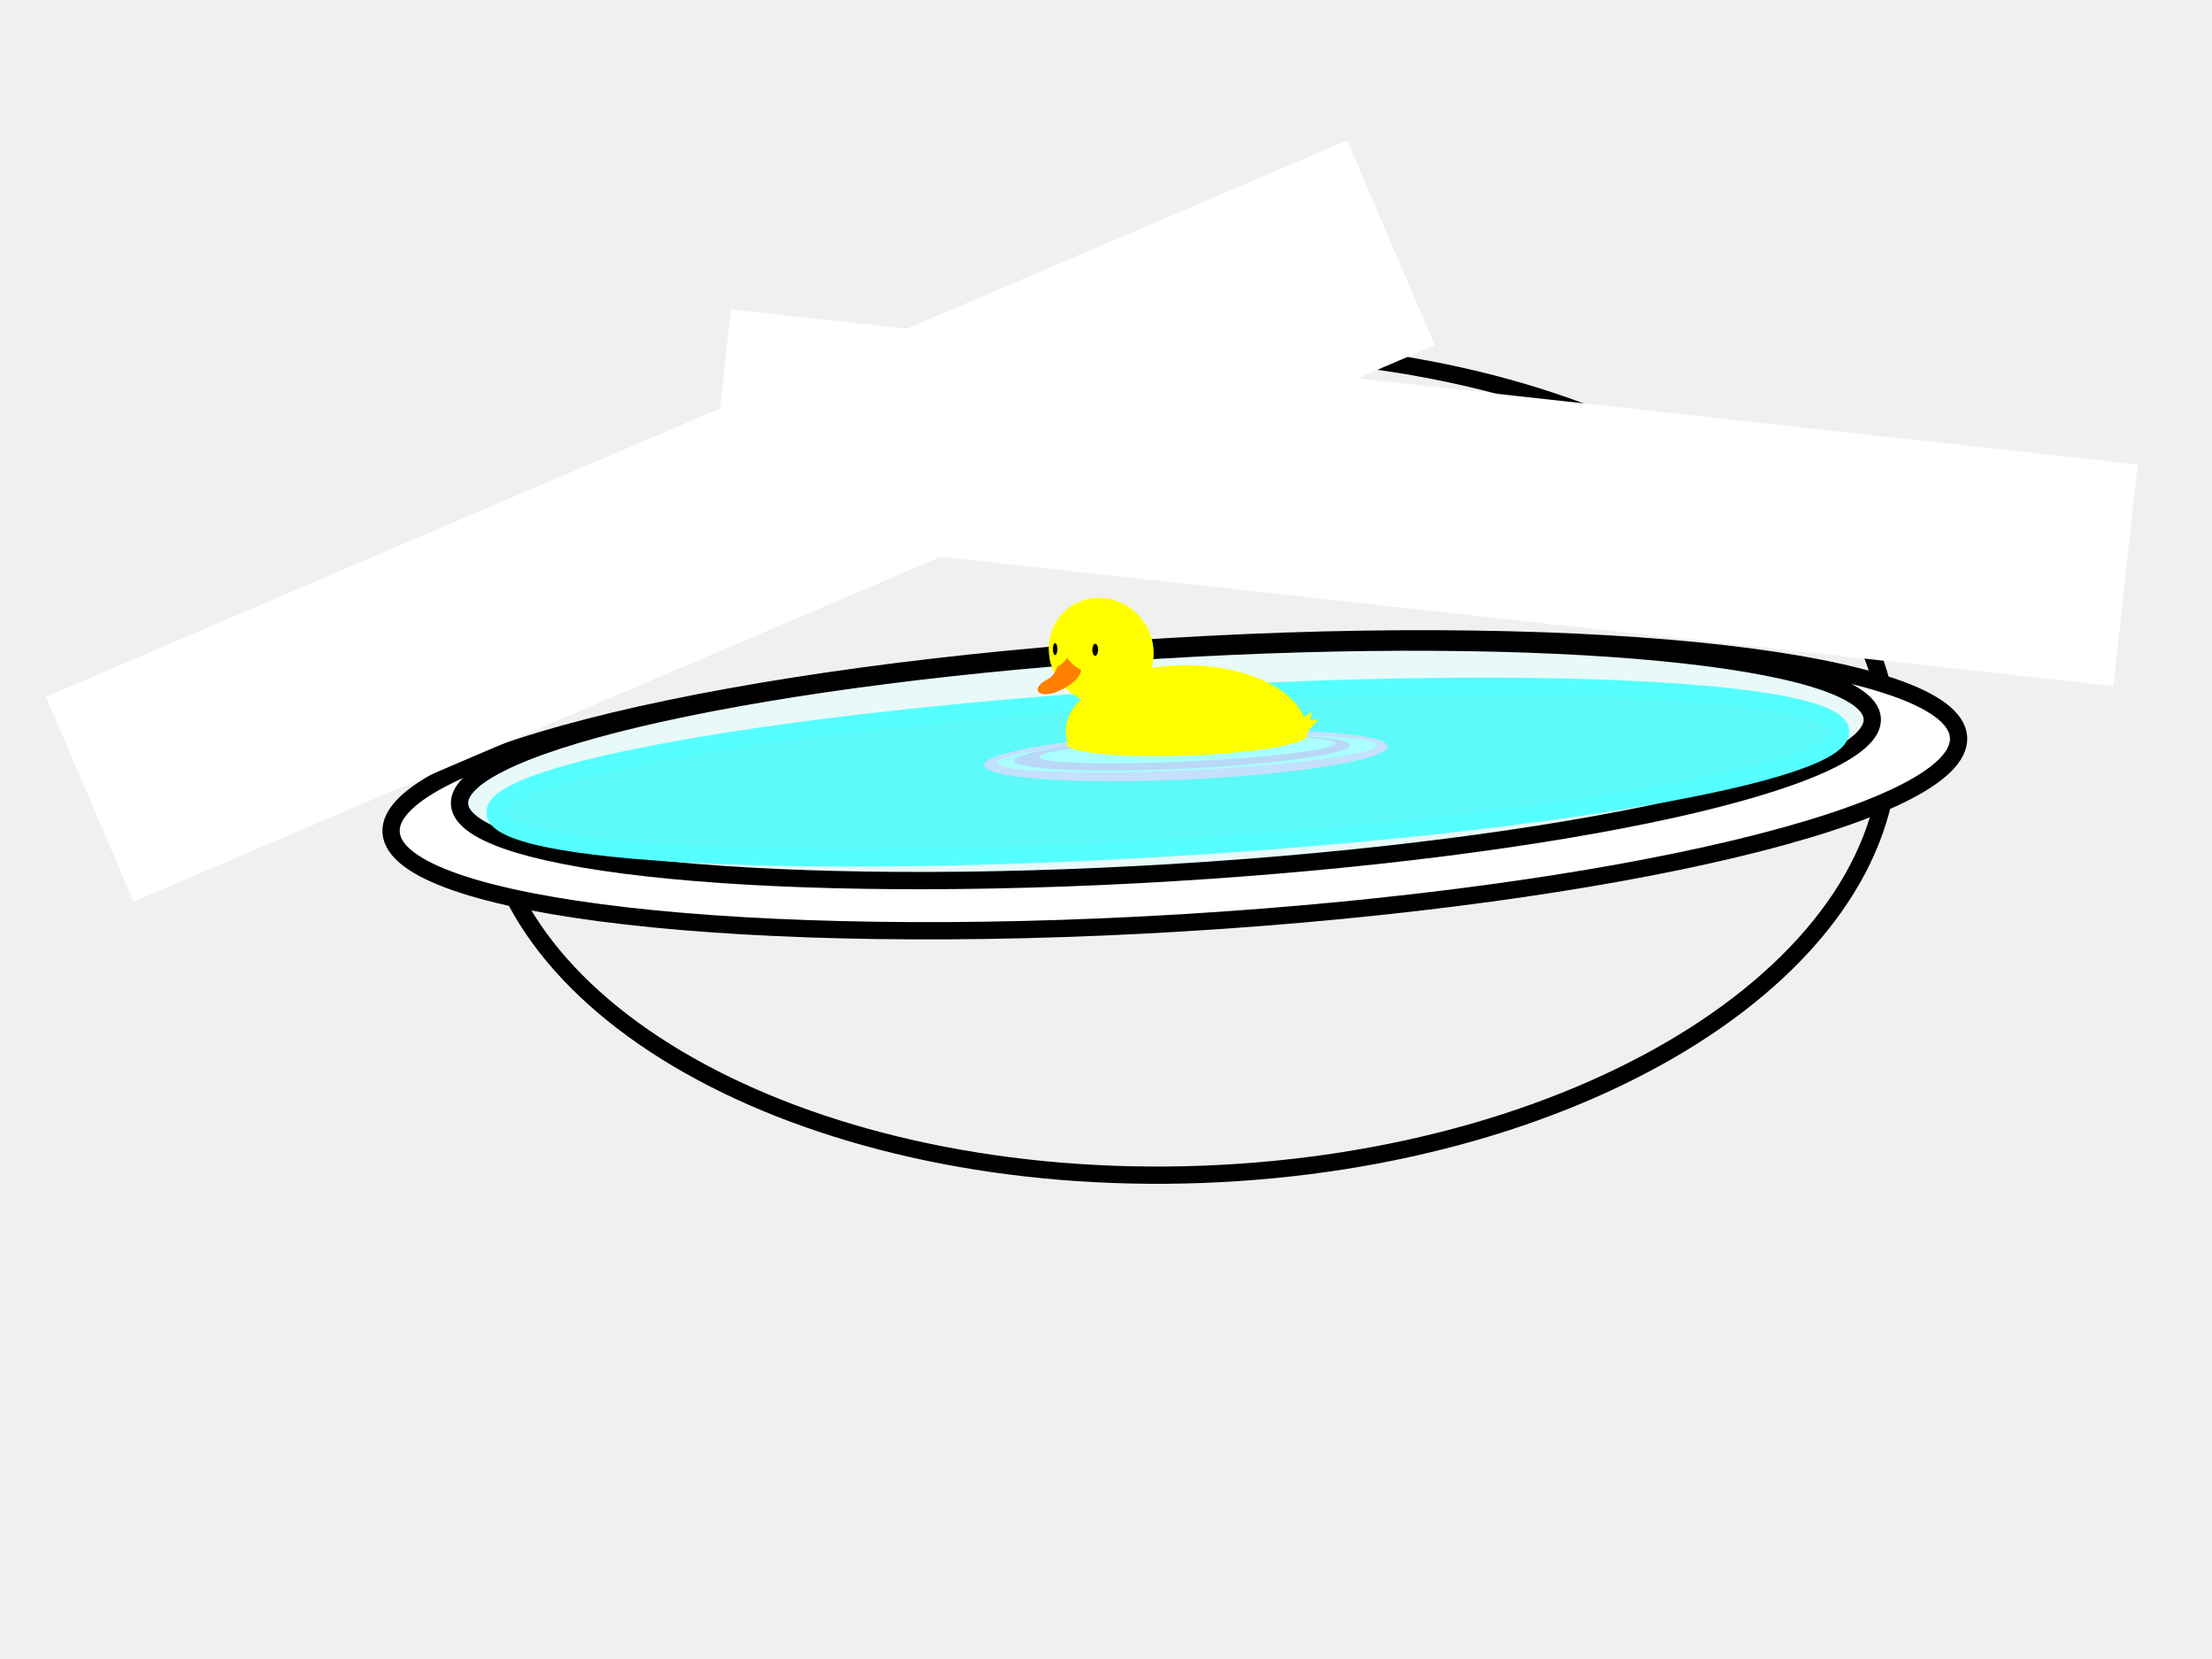
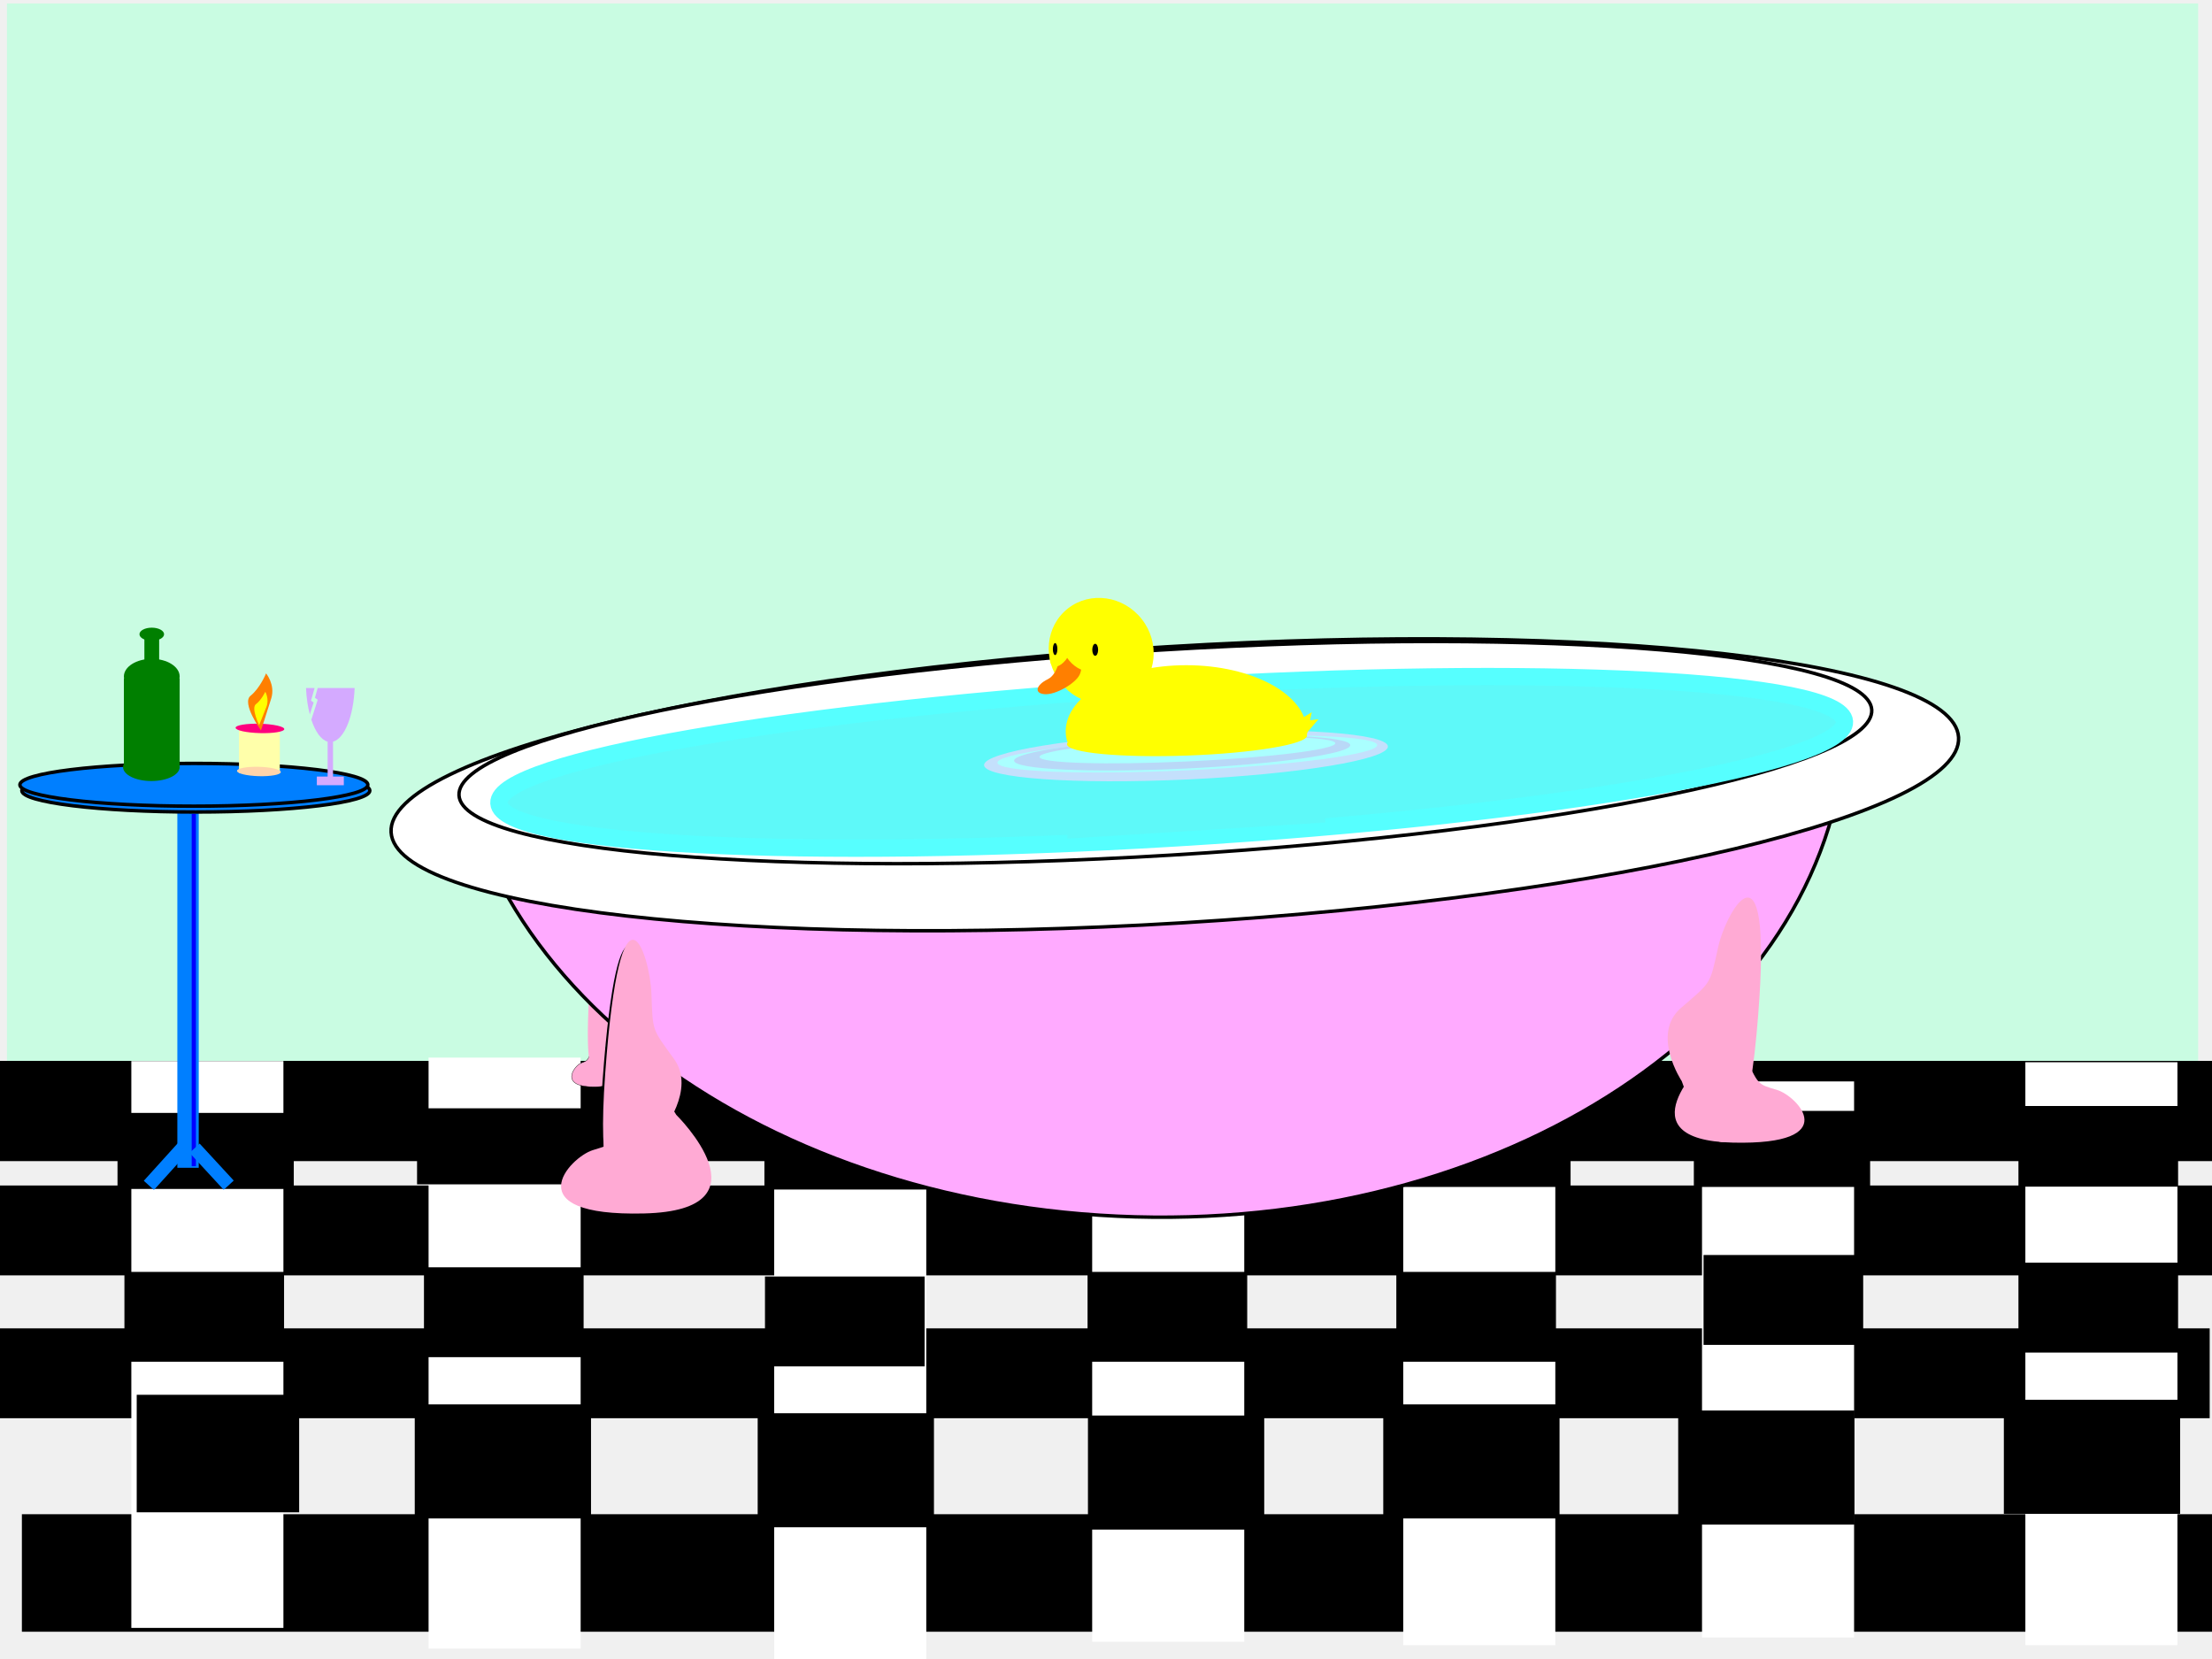
<svg xmlns="http://www.w3.org/2000/svg" width="640" height="480">
  <g>
-     <ellipse stroke="#000000" transform="rotate(-2.143474 343.4794,220.6466) " ry="119.204" rx="203.289" id="svg_6" cy="220.647" cx="343.479" stroke-linecap="null" stroke-linejoin="null" stroke-dasharray="null" stroke-width="5" fill="none" />
-     <ellipse stroke="#000000" id="svg_2" transform="rotate(-3.468238 339.915,227.0658) " ry="39.997" rx="227.175" cy="227.066" cx="339.915" stroke-width="5" fill="#ffffff" />
-     <ellipse transform="rotate(-3.468238 337.3326,220.2839) " stroke="#000000" ry="32.25" rx="204.75" id="svg_1" cy="220.284" cx="337.333" stroke-width="5" fill="#e8f9f9" />
-     <rect stroke="#000000" transform="rotate(6.292124 411.4577,143.9976) " id="svg_7" height="64.498" width="409.5" y="111.749" x="206.708" stroke-linecap="null" stroke-linejoin="null" stroke-dasharray="null" stroke-width="0" fill="#ffffff" />
-     <rect id="svg_8" stroke="#000000" transform="rotate(-23.1563 214.2077,150.7476) " height="64.498" width="409.5" y="118.499" x="9.458" stroke-linecap="null" stroke-linejoin="null" stroke-dasharray="null" stroke-width="0" fill="#ffffff" />
-     <ellipse stroke="#56ffff" id="svg_9" transform="rotate(-3.468238 337.88,223.3936) " ry="21.883" rx="195.018" cy="223.394" cx="337.88" stroke-width="5" fill="#5ef9f9" />
-     <ellipse stroke="#56ffff" transform="rotate(51.97123 318.6129,188.3416) " id="svg_12" ry="14.915" rx="15.614" cy="188.342" cx="318.613" stroke-linecap="null" stroke-linejoin="null" stroke-dasharray="null" stroke-width="0" fill="#ffff00" />
-     <path transform="rotate(-68.77132 307.1241,195.117) " stroke="#000000" id="svg_21" d="m312.721,192.597c0,0 -5.67,1.791 -8.36,-0.689c-2.69,-2.48 -5.234,-2.342 -4.362,0.689c0.872,3.031 6.033,7.165 8.868,7.441c2.835,0.276 5.234,-2.205 5.525,-2.756c0.291,-0.551 -1.672,-4.685 -1.672,-4.685z" stroke-linecap="null" stroke-linejoin="null" stroke-dasharray="null" stroke-width="0" fill="#ff7f00" />
-     <polygon fill="none" id="svg_25" />
-     <ellipse stroke="#000000" transform="rotate(43.55582 312.1505,189.8388) " ry="2.928" rx="5.408" id="svg_16" cy="189.839" cx="312.151" stroke-linecap="null" stroke-linejoin="null" stroke-dasharray="null" stroke-width="0" fill="#ffff00" />
-     <ellipse stroke="#000000" fill="#000000" stroke-width="0" stroke-dasharray="null" stroke-linejoin="null" stroke-linecap="null" cx="316.875" cy="188.003" rx="0.847" ry="1.735" id="svg_4" />
-     <ellipse stroke="#000000" id="svg_18" transform="rotate(-62.46756 307.1151,188.0957) " ry="2.603" rx="5.2" cy="188.096" cx="307.115" stroke-linecap="null" stroke-linejoin="null" stroke-dasharray="null" stroke-width="0" fill="#ffff00" />
-     <ellipse stroke="#000000" fill="#000000" stroke-width="0" stroke-dasharray="null" stroke-linejoin="null" stroke-linecap="null" cx="305.279" cy="187.795" id="svg_3" rx="0.655" ry="1.735" />
-     <ellipse stroke="#000000" transform="rotate(-2.663032 342.4492,217.3705) " ry="5.153" rx="43.901" id="svg_22" cy="217.37" cx="342.449" stroke-linecap="null" stroke-linejoin="null" stroke-dasharray="null" stroke-width="0" fill="#aaffff" />
-     <ellipse stroke="#56ffff" ry="19.125" rx="34.875" id="svg_10" cy="211.587" cx="343.221" stroke-linecap="null" stroke-linejoin="null" stroke-dasharray="null" stroke-width="0" fill="#ffff00" />
-     <rect stroke="#56ffff" transform="rotate(-3.576286 345.584,231.0431) " id="svg_11" height="18.555" width="74.761" y="221.766" x="308.203" stroke-linecap="null" stroke-linejoin="null" stroke-dasharray="null" stroke-width="0" fill="#5ef9f9" />
-     <ellipse stroke="#000000" id="svg_28" transform="rotate(-2.663032 343.1413,218.6778) " ry="6.855" rx="58.485" cy="218.678" cx="343.141" stroke-linecap="null" stroke-linejoin="null" stroke-dasharray="null" stroke-width="0" fill="#c4e0fc" />
-     <path stroke="#000000" transform="rotate(-77.53277 371.1157,211.2268) " id="svg_20" d="m364.247,218.342l0,-14.23l13.738,14.23l-13.738,0z" stroke-linecap="null" stroke-linejoin="null" stroke-dasharray="null" stroke-width="0" fill="#ffff00" />
-     <ellipse stroke="#000000" id="svg_27" transform="rotate(-2.663032 343.5235,218.1217) " ry="4.745" rx="54.998" cy="218.122" cx="343.524" stroke-linecap="null" stroke-linejoin="null" stroke-dasharray="null" stroke-width="0" fill="#aaffff" />
-     <ellipse stroke="#000000" id="svg_26" transform="rotate(-2.663032 342.0456,217.832) " ry="4.576" rx="48.691" cy="217.832" cx="342.046" stroke-linecap="null" stroke-linejoin="null" stroke-dasharray="null" stroke-width="0" fill="#b9d8f7" />
-     <ellipse stroke="#000000" id="svg_23" transform="rotate(-2.663032 343.5543,217.0234) " ry="3.285" rx="42.829" cy="217.023" cx="343.554" stroke-linecap="null" stroke-linejoin="null" stroke-dasharray="null" stroke-width="0" fill="#aaffff" />
-     <ellipse stroke="#56ffff" transform="rotate(-2.08539 343.4427,214.0538) " id="svg_24" ry="4.555" rx="34.76" cy="214.054" cx="343.443" stroke-linecap="null" stroke-linejoin="null" stroke-dasharray="null" stroke-width="0" fill="#ffff00" />
-     <path stroke="#000000" id="svg_29" transform="rotate(-49.54207 376.672,208.7239) " d="m373.06,211.965l0,-6.482l7.223,6.482l-7.223,0z" stroke-linecap="null" stroke-linejoin="null" stroke-dasharray="null" stroke-width="0" fill="#ffff00" />
+     <rect id="svg_67" height="314" width="634" y="1" x="2" stroke-linecap="null" stroke-linejoin="null" stroke-dasharray="null" stroke-width="0" stroke="#000000" fill="#c9fce2" />
+     <rect stroke="#000000" id="svg_37" height="34" width="638" y="438.111" x="6.333" stroke-linecap="null" stroke-linejoin="null" stroke-dasharray="null" stroke-width="0" fill="#000000" />
+     <rect stroke="#000000" id="svg_36" height="26" width="641" y="384.333" x="-1.667" stroke-linecap="null" stroke-linejoin="null" stroke-dasharray="null" stroke-width="0" fill="#000000" />
+     <rect stroke="#000000" id="svg_35" height="26" width="642" y="343" x="-0" stroke-linecap="null" stroke-linejoin="null" stroke-dasharray="null" stroke-width="0" fill="#000000" />
+     <rect stroke="#000000" id="svg_31" height="29" width="642" y="306.949" x="-1.984" stroke-linecap="null" stroke-linejoin="null" stroke-dasharray="null" stroke-width="0" fill="#000000" />
+     <rect stroke="#000000" id="svg_44" height="168.667" width="44" y="307.333" x="586" stroke-linecap="null" stroke-linejoin="null" stroke-dasharray="null" stroke-width="0" fill="#ffffff" />
+     <rect stroke="#000000" id="svg_43" height="160.889" width="44" y="312.889" x="492.444" stroke-linecap="null" stroke-linejoin="null" stroke-dasharray="null" stroke-width="0" fill="#ffffff" />
+     <rect stroke="#000000" id="svg_42" height="193" width="44" y="283" x="406" stroke-linecap="null" stroke-linejoin="null" stroke-dasharray="null" stroke-width="0" fill="#ffffff" />
+     <rect stroke="#000000" id="svg_41" height="193" width="44" y="282" x="316" stroke-linecap="null" stroke-linejoin="null" stroke-dasharray="null" stroke-width="0" fill="#ffffff" />
+     <rect stroke="#000000" id="svg_40" height="196" width="44" y="285" x="224" stroke-linecap="null" stroke-linejoin="null" stroke-dasharray="null" stroke-width="0" fill="#ffffff" />
+     <rect id="svg_63" stroke="#000000" height="22" width="51" y="322.167" x="221.167" stroke-linecap="null" stroke-linejoin="null" stroke-dasharray="null" stroke-width="0" fill="#000000" />
+     <rect id="svg_64" stroke="#000000" height="22" width="51" y="322.167" x="311.167" stroke-linecap="null" stroke-linejoin="null" stroke-dasharray="null" stroke-width="0" fill="#000000" />
+     <rect id="svg_65" stroke="#000000" height="22" width="51" y="321.417" x="403.417" stroke-linecap="null" stroke-linejoin="null" stroke-dasharray="null" stroke-width="0" fill="#000000" />
+     <rect stroke="#000000" id="svg_39" height="171" width="44" y="306" x="124" stroke-linecap="null" stroke-linejoin="null" stroke-dasharray="null" stroke-width="0" fill="#ffffff" />
+     <path stroke="#000000" id="svg_69" d="m175.49,303.711c0,0 8.532,10.394 -2.823,10.732c-11.355,0.339 -6.544,-6.101 -4.491,-6.891c2.053,-0.791 1.86,-0.565 3.4,-4.858c1.54,-4.293 3.913,1.017 3.913,1.017z" stroke-linecap="null" stroke-linejoin="null" stroke-dasharray="null" stroke-width="0.1" fill="#ffaad4" />
+     <path stroke="#000000" id="svg_68" transform="rotate(94.68255 176.6907,273.5451) " d="m195.643,270.419c0,0 46.067,8.07 -15.24,8.333c-61.307,0.263 -35.329,-4.737 -24.246,-5.351c11.084,-0.614 10.045,-0.439 18.357,-3.772c8.313,-3.333 21.128,0.789 21.128,0.789z" stroke-linecap="null" stroke-linejoin="null" stroke-dasharray="null" stroke-width="0" fill="#ffaad4" />
+     <ellipse stroke="#000000" fill="#ffaaff" stroke-dasharray="null" stroke-linejoin="null" stroke-linecap="null" cx="332.535" cy="204.065" id="svg_6" rx="201.563" ry="148.066" transform="rotate(1.585239 332.5346,204.0653) " />
+     <rect stroke="#000000" fill="#c9fce2" stroke-width="0" stroke-dasharray="null" stroke-linejoin="null" stroke-linecap="null" x="125.543" y="42.963" width="428.048" height="177.775" transform="rotate(-3.534012 339.5667,131.8504) " id="svg_8" />
+     <ellipse fill="#ffffff" cx="339.915" cy="227.066" rx="227.175" ry="39.997" transform="rotate(-3.468238 339.915,227.0658) " id="svg_2" stroke="#000000" />
+     <ellipse stroke="#000000" fill="#ffffff" cx="337.179" cy="217.748" id="svg_1" rx="204.75" ry="29.709" transform="rotate(-3.468238 337.1789,217.7478) " />
+     <ellipse fill="#5ef9f9" stroke-width="5" cx="339.005" cy="220.581" rx="195.018" ry="21.883" transform="rotate(-3.468238 339.0049,220.5811) " id="svg_9" stroke="#56ffff" />
+     <ellipse fill="#ffff00" stroke-width="0" stroke-dasharray="null" stroke-linejoin="null" stroke-linecap="null" cx="318.613" cy="188.342" rx="15.614" ry="14.915" id="svg_12" transform="rotate(51.97123 318.6129,188.3416) " stroke="#56ffff" />
+     <path fill="#ff7f00" stroke-width="0" stroke-dasharray="null" stroke-linejoin="null" stroke-linecap="null" d="m312.721,192.597c0,0 -5.67,1.791 -8.36,-0.689c-2.69,-2.48 -5.234,-2.342 -4.362,0.689c0.872,3.031 6.033,7.165 8.868,7.441c2.835,0.276 5.234,-2.205 5.525,-2.756c0.291,-0.551 -1.672,-4.685 -1.672,-4.685z" id="svg_21" stroke="#000000" transform="rotate(-68.77132 307.1241,195.117) " />
+     <polygon id="svg_25" fill="none" />
+     <ellipse fill="#ffff00" stroke-width="0" stroke-dasharray="null" stroke-linejoin="null" stroke-linecap="null" cx="312.151" cy="189.839" id="svg_16" rx="5.408" ry="2.928" transform="rotate(43.55582 312.1505,189.8388) " stroke="#000000" />
+     <ellipse id="svg_4" ry="1.735" rx="0.847" cy="188.003" cx="316.875" stroke-linecap="null" stroke-linejoin="null" stroke-dasharray="null" stroke-width="0" fill="#000000" stroke="#000000" />
+     <ellipse fill="#ffff00" stroke-width="0" stroke-dasharray="null" stroke-linejoin="null" stroke-linecap="null" cx="307.115" cy="188.096" rx="5.2" ry="2.603" transform="rotate(-62.46756 307.1151,188.0957) " id="svg_18" stroke="#000000" />
+     <ellipse ry="1.735" rx="0.655" id="svg_3" cy="187.795" cx="305.279" stroke-linecap="null" stroke-linejoin="null" stroke-dasharray="null" stroke-width="0" fill="#000000" stroke="#000000" />
+     <ellipse fill="#aaffff" stroke-width="0" stroke-dasharray="null" stroke-linejoin="null" stroke-linecap="null" cx="342.449" cy="217.37" id="svg_22" rx="43.901" ry="5.153" transform="rotate(-2.663032 342.4492,217.3705) " stroke="#000000" />
+     <ellipse fill="#ffff00" stroke-width="0" stroke-dasharray="null" stroke-linejoin="null" stroke-linecap="null" cx="343.221" cy="211.587" id="svg_10" rx="34.875" ry="19.125" stroke="#56ffff" />
+     <rect fill="#5ef9f9" stroke-width="0" stroke-dasharray="null" stroke-linejoin="null" stroke-linecap="null" x="308.203" y="221.766" width="74.761" height="18.555" id="svg_11" transform="rotate(-3.576286 345.584,231.0431) " stroke="#56ffff" />
+     <ellipse fill="#c4e0fc" stroke-width="0" stroke-dasharray="null" stroke-linejoin="null" stroke-linecap="null" cx="343.141" cy="218.678" rx="58.485" ry="6.855" transform="rotate(-2.663032 343.1413,218.6778) " id="svg_28" stroke="#000000" />
+     <path fill="#ffff00" stroke-width="0" stroke-dasharray="null" stroke-linejoin="null" stroke-linecap="null" d="m364.247,218.342l0,-14.23l13.738,14.23l-13.738,0z" id="svg_20" transform="rotate(-77.53277 371.1157,211.2268) " stroke="#000000" />
+     <ellipse fill="#aaffff" stroke-width="0" stroke-dasharray="null" stroke-linejoin="null" stroke-linecap="null" cx="343.524" cy="218.122" rx="54.998" ry="4.745" transform="rotate(-2.663032 343.5235,218.1217) " id="svg_27" stroke="#000000" />
+     <ellipse fill="#b9d8f7" stroke-width="0" stroke-dasharray="null" stroke-linejoin="null" stroke-linecap="null" cx="342.046" cy="217.832" rx="48.691" ry="4.576" transform="rotate(-2.663032 342.0456,217.832) " id="svg_26" stroke="#000000" />
+     <ellipse fill="#aaffff" stroke-width="0" stroke-dasharray="null" stroke-linejoin="null" stroke-linecap="null" cx="343.554" cy="217.023" rx="42.829" ry="3.285" transform="rotate(-2.663032 343.5543,217.0234) " id="svg_23" stroke="#000000" />
+     <ellipse fill="#ffff00" stroke-width="0" stroke-dasharray="null" stroke-linejoin="null" stroke-linecap="null" cx="343.443" cy="214.054" rx="34.76" ry="4.555" id="svg_24" transform="rotate(-2.08539 343.4427,214.0538) " stroke="#56ffff" />
+     <path fill="#ffff00" stroke-width="0" stroke-dasharray="null" stroke-linejoin="null" stroke-linecap="null" d="m373.06,211.965l0,-6.482l7.223,6.482l-7.223,0z" transform="rotate(-49.54207 376.672,208.7239) " id="svg_29" stroke="#000000" />
+     <path stroke="#000000" id="svg_30" transform="rotate(94.68255 185.1783,309.7783) " d="m204.131,303.737c0,0 46.067,15.594 -15.24,16.103c-61.307,0.509 -35.329,-9.153 -24.246,-10.34c11.084,-1.187 10.045,-0.848 18.357,-7.289c8.313,-6.441 21.128,1.526 21.128,1.526z" stroke-linecap="null" stroke-linejoin="null" stroke-dasharray="null" fill="#ffaad4" />
+     <path stroke="#000000" transform="rotate(94.68255 186.4928,307.8655) " id="svg_15" d="m205.445,301.184c0,0 46.067,17.246 -15.24,17.809c-61.307,0.562 -35.329,-10.123 -24.246,-11.435c11.084,-1.312 10.045,-0.937 18.357,-8.061c8.313,-7.124 21.128,1.687 21.128,1.687z" stroke-linecap="null" stroke-linejoin="null" stroke-dasharray="null" stroke-width="0" fill="#ffaad4" />
+     <rect id="svg_66" stroke="#000000" height="22" width="51" y="321.417" x="490.083" stroke-linecap="null" stroke-linejoin="null" stroke-dasharray="null" stroke-width="0" fill="#000000" />
+     <path stroke="#000000" id="svg_17" d="m493.325,306.854c0,0 -24.304,22.992 8.04,23.742c32.344,0.75 18.639,-13.495 12.791,-15.245c-5.847,-1.749 -5.299,-1.25 -9.685,-10.746c-4.386,-9.497 -11.147,2.249 -11.147,2.249z" stroke-linecap="null" stroke-linejoin="null" stroke-dasharray="null" stroke-width="0" fill="#ffaad4" />
+     <path stroke="#000000" id="svg_19" transform="rotate(94.68255 495.7824,294.5598) " d="m514.735,302.231c0,0 46.067,-19.802 -15.24,-20.448c-61.307,-0.646 -35.329,11.623 -24.246,13.13c11.084,1.507 10.045,1.076 18.357,9.255c8.313,8.179 21.128,-1.937 21.128,-1.937z" stroke-linecap="null" stroke-linejoin="null" stroke-dasharray="null" stroke-width="0" fill="#ffaad4" />
+     <rect id="svg_62" stroke="#000000" height="22" width="51" y="320.667" x="120.667" stroke-linecap="null" stroke-linejoin="null" stroke-dasharray="null" stroke-width="0" fill="#000000" />
+     <path stroke="#000000" id="svg_14" d="m195.66,322.557c0,0 28.161,27.633 -9.316,28.534c-37.477,0.901 -21.597,-16.219 -14.822,-18.322c6.776,-2.103 6.14,-1.502 11.222,-12.915c5.082,-11.414 12.916,2.703 12.916,2.703z" stroke-linecap="null" stroke-linejoin="null" stroke-dasharray="null" stroke-width="0" fill="#ffaad4" />
+     <rect stroke="#000000" id="svg_38" height="164" width="44" y="307" x="38" stroke-linecap="null" stroke-linejoin="null" stroke-dasharray="null" stroke-width="0" fill="#ffffff" />
+     <rect stroke="#000000" id="svg_45" height="22" width="51" y="322" x="34" stroke-linecap="null" stroke-linejoin="null" stroke-dasharray="null" stroke-width="0" fill="#000000" />
+     <rect stroke="#000000" id="svg_46" height="26" width="46.188" y="368" x="36" stroke-linecap="null" stroke-linejoin="null" stroke-dasharray="null" stroke-width="0" fill="#000000" />
+     <rect stroke="#000000" id="svg_47" height="33" width="51" y="406.333" x="120" stroke-linecap="null" stroke-linejoin="null" stroke-dasharray="null" stroke-width="0" fill="#000000" />
+     <rect stroke="#000000" id="svg_48" height="34" width="47" y="403.556" x="39.556" stroke-linecap="null" stroke-linejoin="null" stroke-dasharray="null" stroke-width="0" fill="#000000" />
+     <rect id="svg_49" stroke="#000000" height="33" width="51" y="406.333" x="400.222" stroke-linecap="null" stroke-linejoin="null" stroke-dasharray="null" stroke-width="0" fill="#000000" />
+     <rect id="svg_50" stroke="#000000" height="33" width="51" y="409.556" x="314.778" stroke-linecap="null" stroke-linejoin="null" stroke-dasharray="null" stroke-width="0" fill="#000000" />
+     <rect id="svg_51" stroke="#000000" height="33" width="51" y="408.889" x="219.222" stroke-linecap="null" stroke-linejoin="null" stroke-dasharray="null" stroke-width="0" fill="#000000" />
+     <rect id="svg_52" stroke="#000000" height="26" width="46.188" y="366.667" x="122.667" stroke-linecap="null" stroke-linejoin="null" stroke-dasharray="null" stroke-width="0" fill="#000000" />
+     <rect id="svg_53" stroke="#000000" height="26" width="46.188" y="368" x="404" stroke-linecap="null" stroke-linejoin="null" stroke-dasharray="null" stroke-width="0" fill="#000000" />
+     <rect id="svg_54" stroke="#000000" height="26" width="46.188" y="369.333" x="221.333" stroke-linecap="null" stroke-linejoin="null" stroke-dasharray="null" stroke-width="0" fill="#000000" />
+     <rect id="svg_55" stroke="#000000" height="26" width="46.188" y="368" x="314.667" stroke-linecap="null" stroke-linejoin="null" stroke-dasharray="null" stroke-width="0" fill="#000000" />
+     <rect id="svg_56" stroke="#000000" height="33" width="51" y="408.111" x="485.556" stroke-linecap="null" stroke-linejoin="null" stroke-dasharray="null" stroke-width="0" fill="#000000" />
+     <rect id="svg_57" stroke="#000000" height="33" width="51" y="405" x="579.778" stroke-linecap="null" stroke-linejoin="null" stroke-dasharray="null" stroke-width="0" fill="#000000" />
+     <rect id="svg_59" stroke="#000000" height="26" width="46.188" y="363.111" x="492.889" stroke-linecap="null" stroke-linejoin="null" stroke-dasharray="null" stroke-width="0" fill="#000000" />
+     <rect stroke="#000000" id="svg_60" height="23.333" width="46.188" y="320" x="584" stroke-linecap="null" stroke-linejoin="null" stroke-dasharray="null" stroke-width="0" fill="#000000" />
+     <rect id="svg_61" stroke="#000000" height="26" width="46.188" y="365.333" x="584" stroke-linecap="null" stroke-linejoin="null" stroke-dasharray="null" stroke-width="0" fill="#000000" />
+     <rect stroke="#000000" id="svg_72" height="103.5" width="6.188" y="234.375" x="51.312" stroke-linecap="null" stroke-linejoin="null" stroke-dasharray="null" stroke-width="0" fill="#007fff" />
+     <ellipse stroke="#000000" ry="6.188" rx="50.344" id="svg_70" cy="228.75" cx="56.656" stroke-linecap="null" stroke-linejoin="null" stroke-dasharray="null" fill="#007fff" />
+     <ellipse id="svg_71" stroke="#000000" ry="6.188" rx="50.344" cy="227.063" cx="56.094" stroke-linecap="null" stroke-linejoin="null" stroke-dasharray="null" fill="#007fff" />
+     <rect stroke="#000000" id="svg_73" height="101.918" width="1.23" y="235.5" x="55.461" stroke-linecap="null" stroke-linejoin="null" stroke-dasharray="null" stroke-width="0" fill="#0000ff" />
+     <rect stroke="#000000" transform="rotate(42.11112 47.95068,337.5611) " id="svg_74" height="14.555" width="3.95" y="330.284" x="45.976" stroke-linecap="null" stroke-linejoin="null" stroke-dasharray="null" stroke-width="0" fill="#007fff" />
+     <rect id="svg_75" stroke="#000000" transform="rotate(-42.68626 61.23975,337.5611) " height="14.555" width="3.95" y="330.284" x="59.265" stroke-linecap="null" stroke-linejoin="null" stroke-dasharray="null" stroke-width="0" fill="#007fff" />
+     <rect stroke="#000000" id="svg_76" height="13.078" width="11.812" y="210.53" x="69.146" stroke-linecap="null" stroke-linejoin="null" stroke-dasharray="null" stroke-width="0" fill="#ffffaa" />
+     <ellipse stroke="#000000" transform="rotate(-178.3955 74.90633,223.2149) " ry="1.356" rx="6.339" id="svg_77" cy="223.215" cx="74.906" stroke-linecap="null" stroke-linejoin="null" stroke-dasharray="null" stroke-width="0" fill="#ffd4aa" />
+     <ellipse stroke="#000000" id="svg_78" transform="rotate(-178.3955 75.20629,210.7565) " ry="1.356" rx="7.047" cy="210.756" cx="75.206" stroke-linecap="null" stroke-linejoin="null" stroke-dasharray="null" stroke-width="0" fill="#ff007f" />
+     <path stroke="#000000" id="svg_79" d="m75.5,211.328c0,0 -5.69,-7.884 -2.995,-10.034c2.695,-2.15 4.492,-6.45 4.474,-6.467c-0.018,-0.016 2.713,3.241 1.516,7.183c-1.198,3.942 -2.995,9.317 -2.995,9.317z" stroke-linecap="null" stroke-linejoin="null" stroke-dasharray="null" stroke-width="0" fill="#ff7f00" />
+     <path stroke="#000000" transform="rotate(5.958262 75.384,204.9226) " id="svg_80" d="m75.493,209.811c0,0 -2.935,-4.672 -1.545,-5.946c1.39,-1.274 2.317,-3.822 2.308,-3.832c-0.009,-0.01 1.4,1.921 0.782,4.257c-0.618,2.336 -1.545,5.521 -1.545,5.521z" stroke-linecap="null" stroke-linejoin="null" stroke-dasharray="null" stroke-width="0" fill="#ffff00" />
+     <rect stroke="#000000" id="svg_81" height="25.866" width="16.137" y="196.318" x="35.844" stroke-linecap="null" stroke-linejoin="null" stroke-dasharray="null" stroke-width="0" fill="#007f00" />
+     <ellipse stroke="#000000" ry="4.034" rx="8.187" id="svg_82" cy="221.947" cx="43.793" stroke-linecap="null" stroke-linejoin="null" stroke-dasharray="null" stroke-width="0" fill="#007f00" />
+     <ellipse stroke="#000000" id="svg_84" ry="5.102" rx="8.068" cy="195.725" cx="43.912" stroke-linecap="null" stroke-linejoin="null" stroke-dasharray="null" stroke-width="0" fill="#007f00" />
+     <rect stroke="#000000" id="svg_85" height="11.391" width="4.271" y="183.029" x="41.776" stroke-linecap="null" stroke-linejoin="null" stroke-dasharray="null" stroke-width="0" fill="#007f00" />
+     <ellipse stroke="#000000" id="svg_86" ry="1.898" rx="3.56" cy="183.504" cx="43.912" stroke-linecap="null" stroke-linejoin="null" stroke-dasharray="null" stroke-width="0" fill="#007f00" />
+     <path stroke="#000000" id="svg_87" d="m88.543,199.067c0.106,2.803 0.508,5.372 1.099,7.627l1.099,-3.428l-0.317,-0.234l-0.439,-0.312l0.229,-0.801l0.806,-2.852l-2.476,0zm3.374,0l-0.796,2.812l0.342,0.244l0.464,0.332l-0.264,0.82l-1.582,4.951c1.138,3.455 2.803,5.841 4.712,6.357l0,10.107l-3.125,0l0,2.5l7.812,0l0,-2.5l-3.125,0l0,-10.107c3.33,-0.891 5.943,-7.4 6.25,-15.518l-10.688,0l0,0z" stroke-linecap="null" stroke-linejoin="null" stroke-dasharray="null" stroke-width="0" fill="#d4aaff" />
  </g>
</svg>
